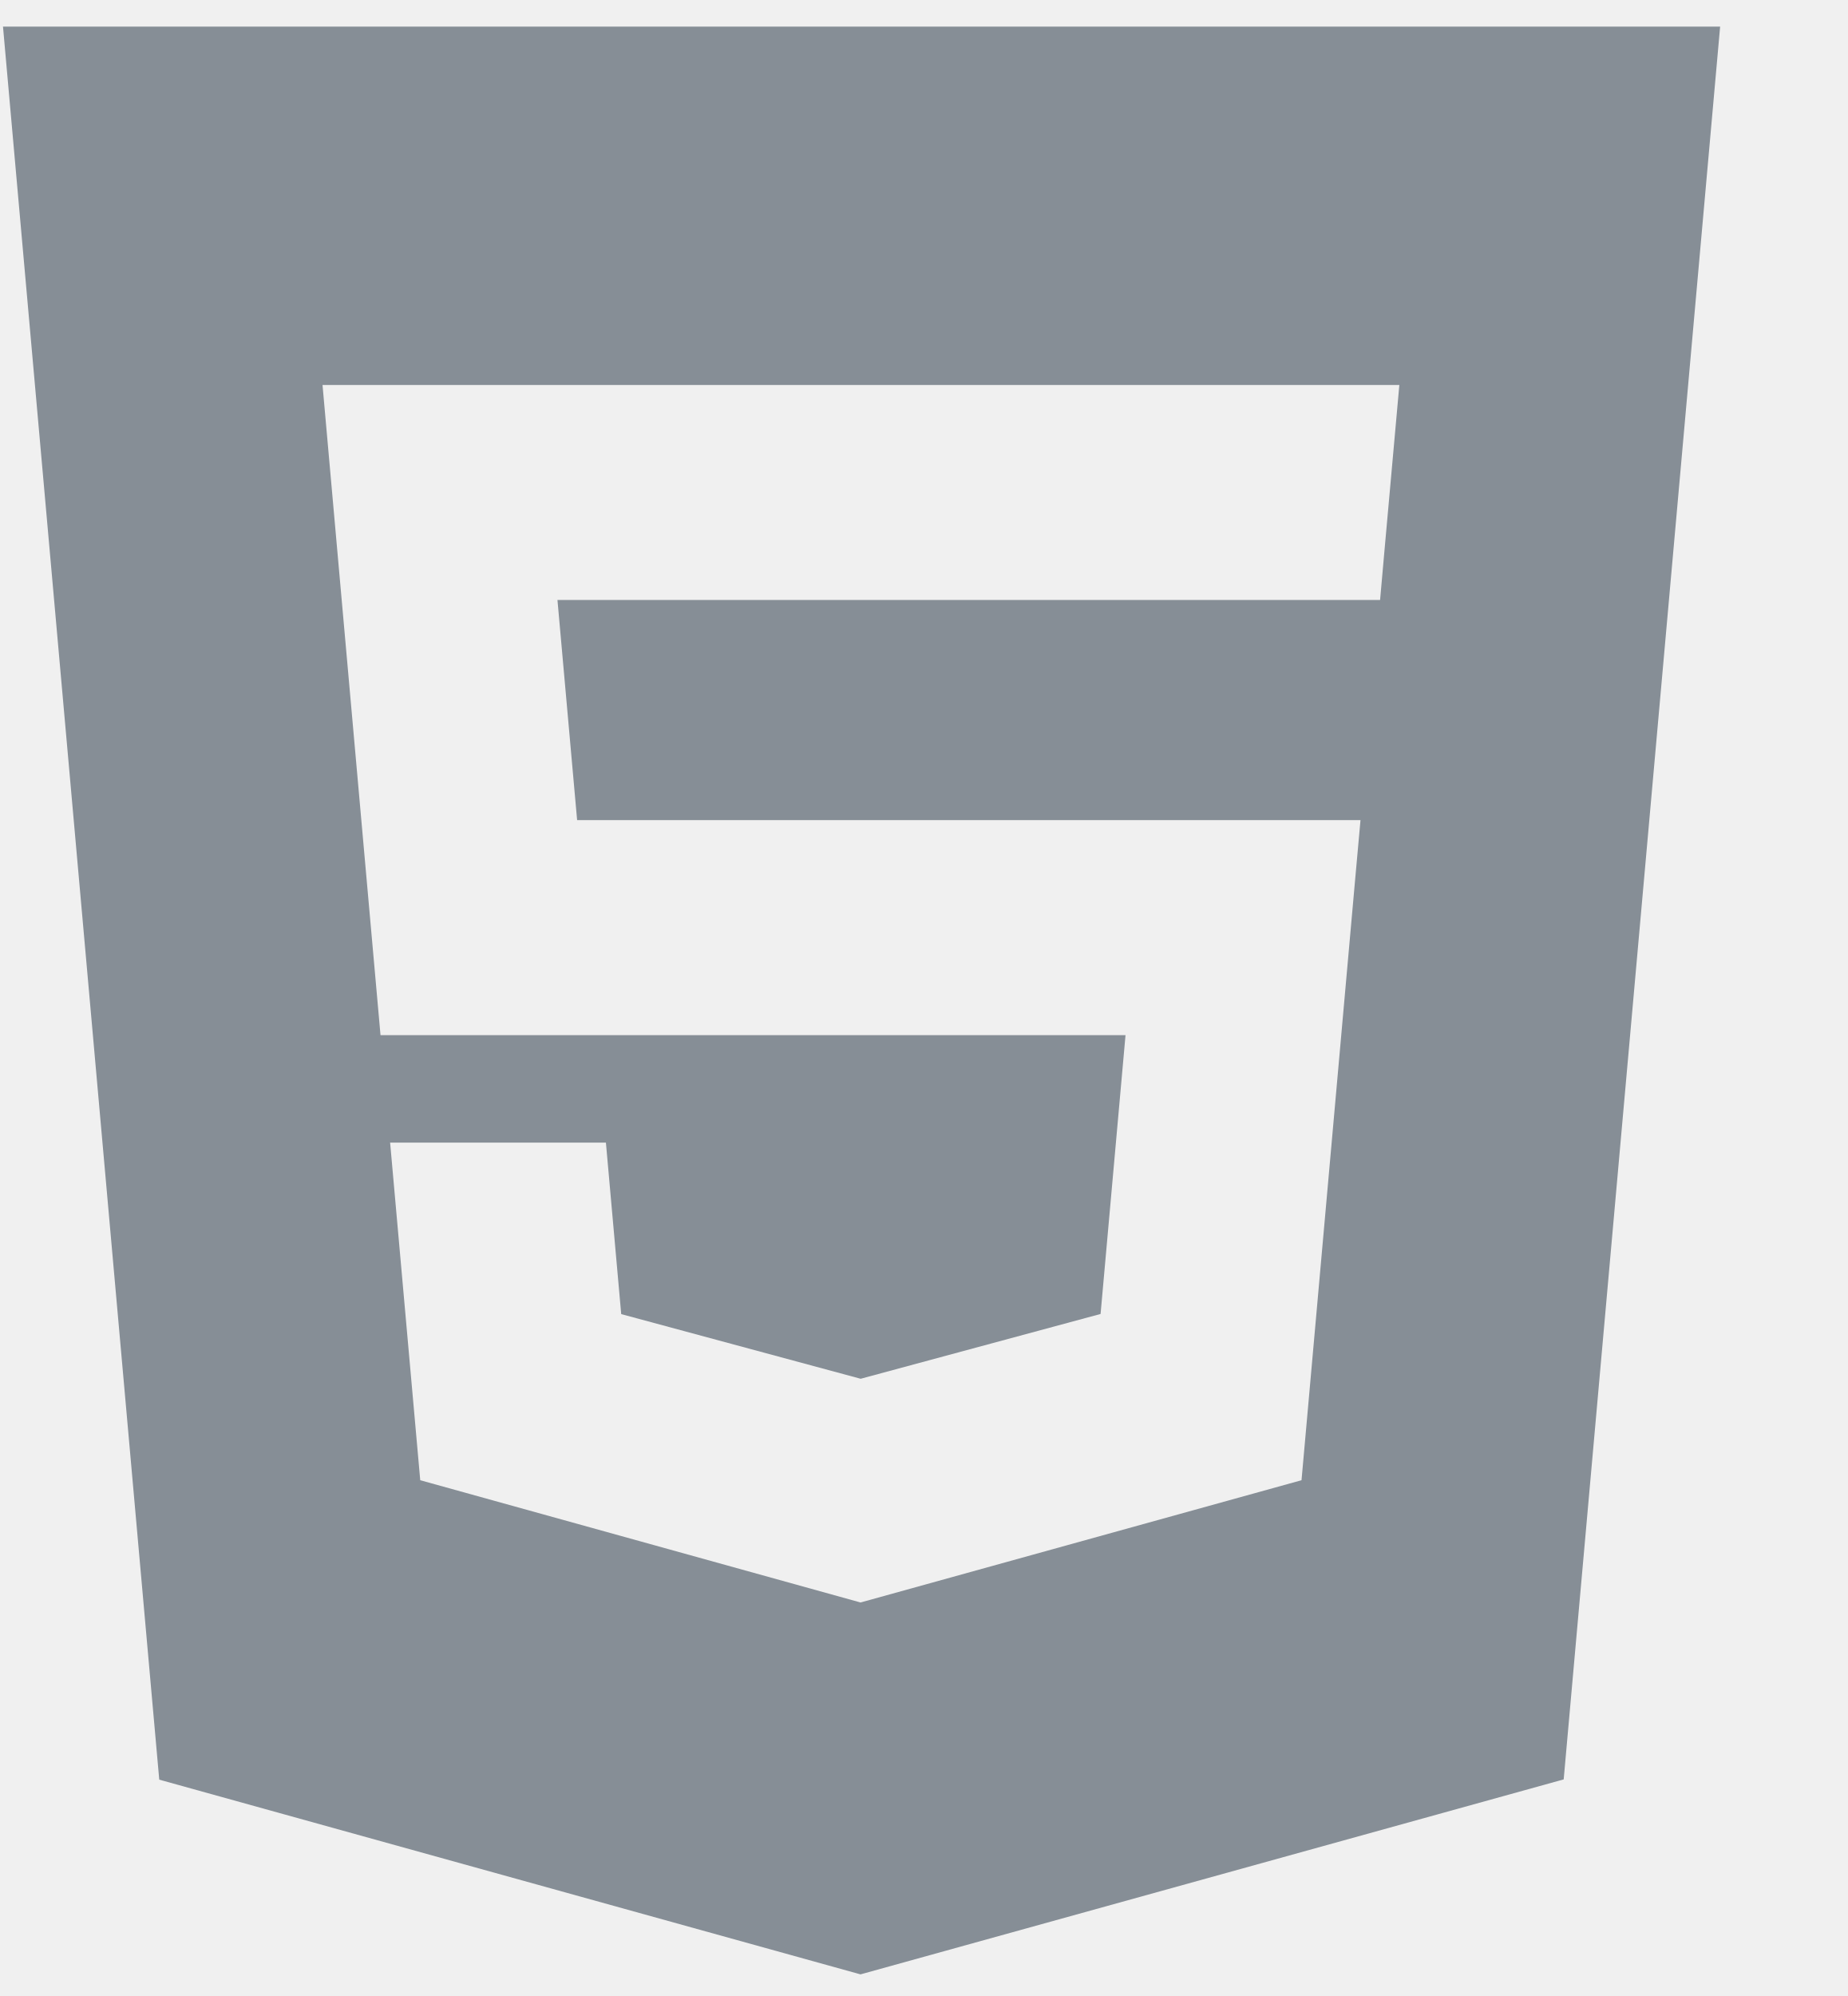
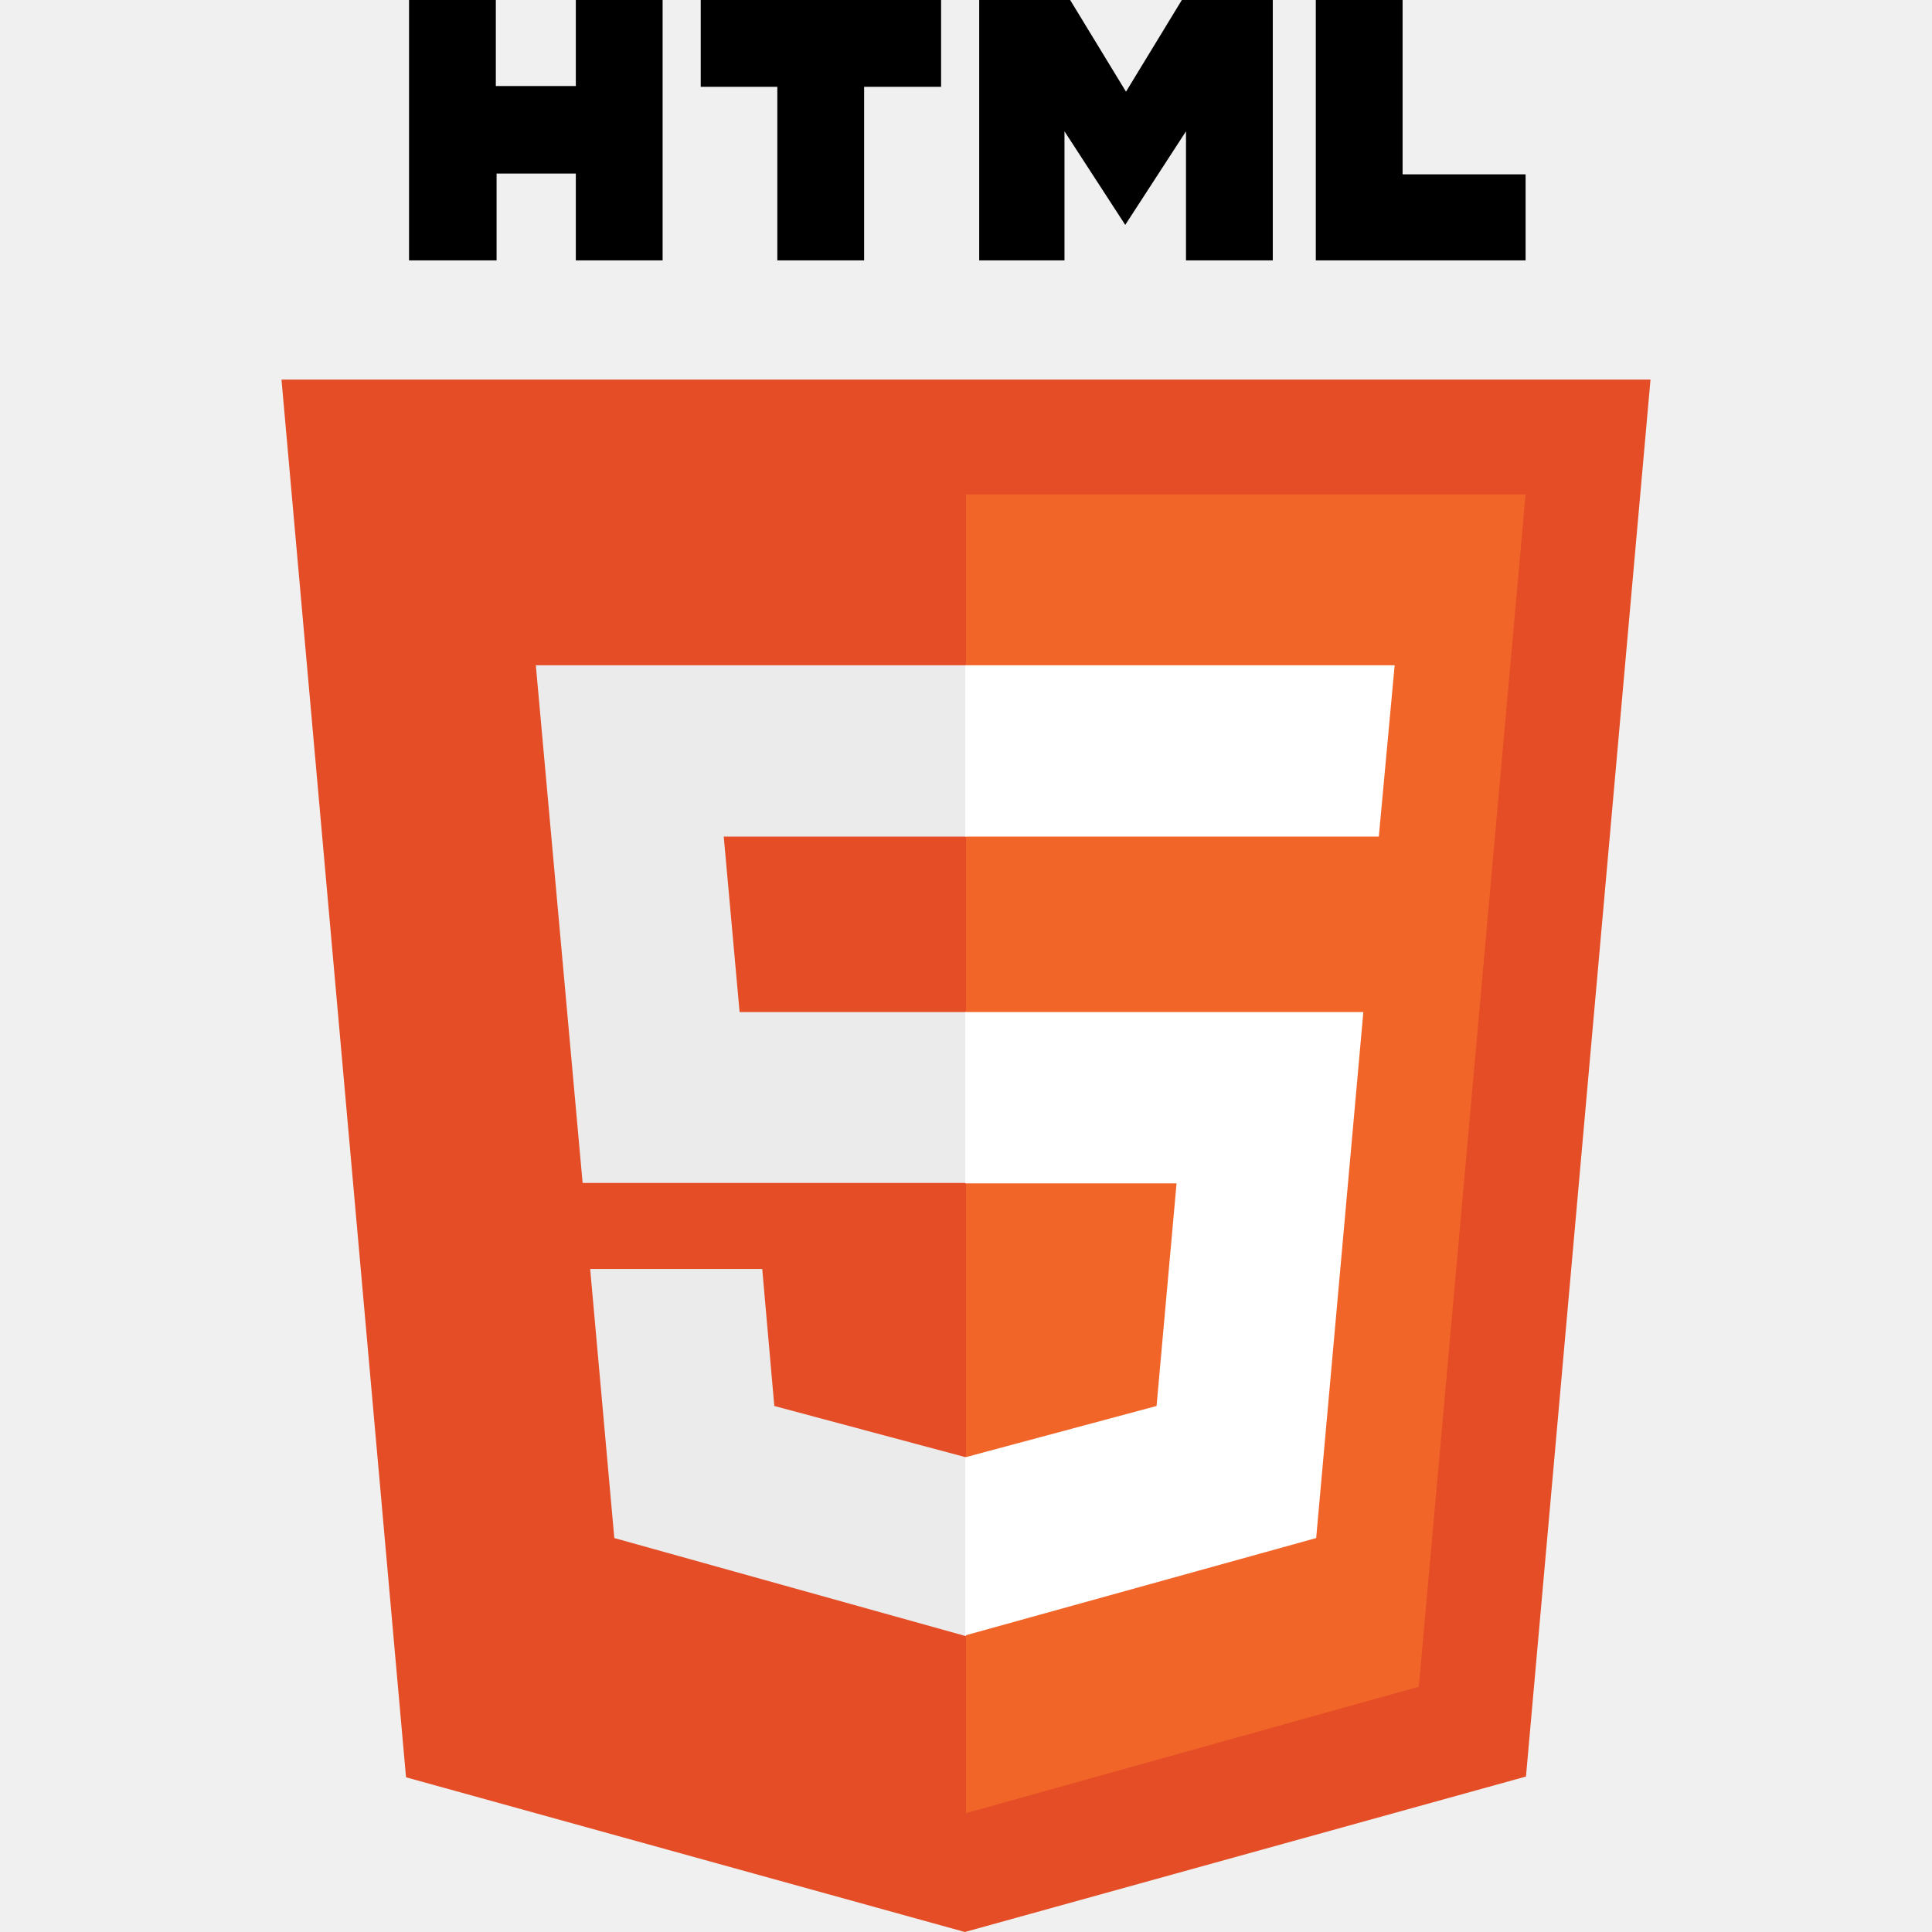
- <svg xmlns="http://www.w3.org/2000/svg" width="50" height="54" viewBox="0 0 50 54" fill="none">
-   <g clip-path="url(#clip0_103_9245)">
-     <path fill-rule="evenodd" clip-rule="evenodd" d="M46.544 0.72L42.311 48.14L23.284 53.415L4.309 48.147L0.081 0.72H46.544ZM23.313 16.232H15.084L15.616 22.188H23.313H36.813L36.672 23.75L35.305 39.063L35.217 40.046L23.313 43.346L23.286 43.354L11.371 40.046L10.556 30.913H16.395L16.809 35.552L23.287 37.301L23.293 37.3L29.78 35.548L30.455 28.005H23.313H10.296L8.866 11.975L8.727 10.415H23.313H37.864L37.724 11.975L37.459 14.924L37.343 16.232H23.313Z" fill="#868E96" />
-   </g>
-   <defs>
-     <clipPath id="clip0_103_9245">
-       <rect width="49.688" height="53" fill="white" transform="translate(0 0.580719)" />
-     </clipPath>
-   </defs>
+ <svg xmlns="http://www.w3.org/2000/svg" viewBox="0 0 512 512">
+   <path d="M108.4 0h23v22.8h21.2V0h23v69h-23V46h-21v23h-23.2M206 23h-20.3V0h63.7v23H229v46h-23M259.5 0h24.1l14.8 24.3L313.2 0h24.1v69h-23V34.8l-16.1 24.8l-16.1-24.8v34.2h-22.6M348.7 0h23v46.2h32.6V69h-55.6" />
+   <path fill="#e44d26" d="M107.6 471l-33-370.4h362.8l-33 370.2L255.7 512" />
+   <path fill="#f16529" d="M256 480.5V131H404.3L376 447" />
+   <path fill="#ebebeb" d="M142 176.3h114v45.4h-64.2l4.2 46.5h60v45.3H154.4M156.4 336.3H202l3.2 36.3 50.8 13.6v47.4l-93.2-26" />
+   <path fill="#fff" d="M369.6 176.3H255.8v45.4h109.6M361.3 268.2H255.8v45.4h56l-5.3 59-50.7 13.6v47.2l93-25.8" />
</svg>
